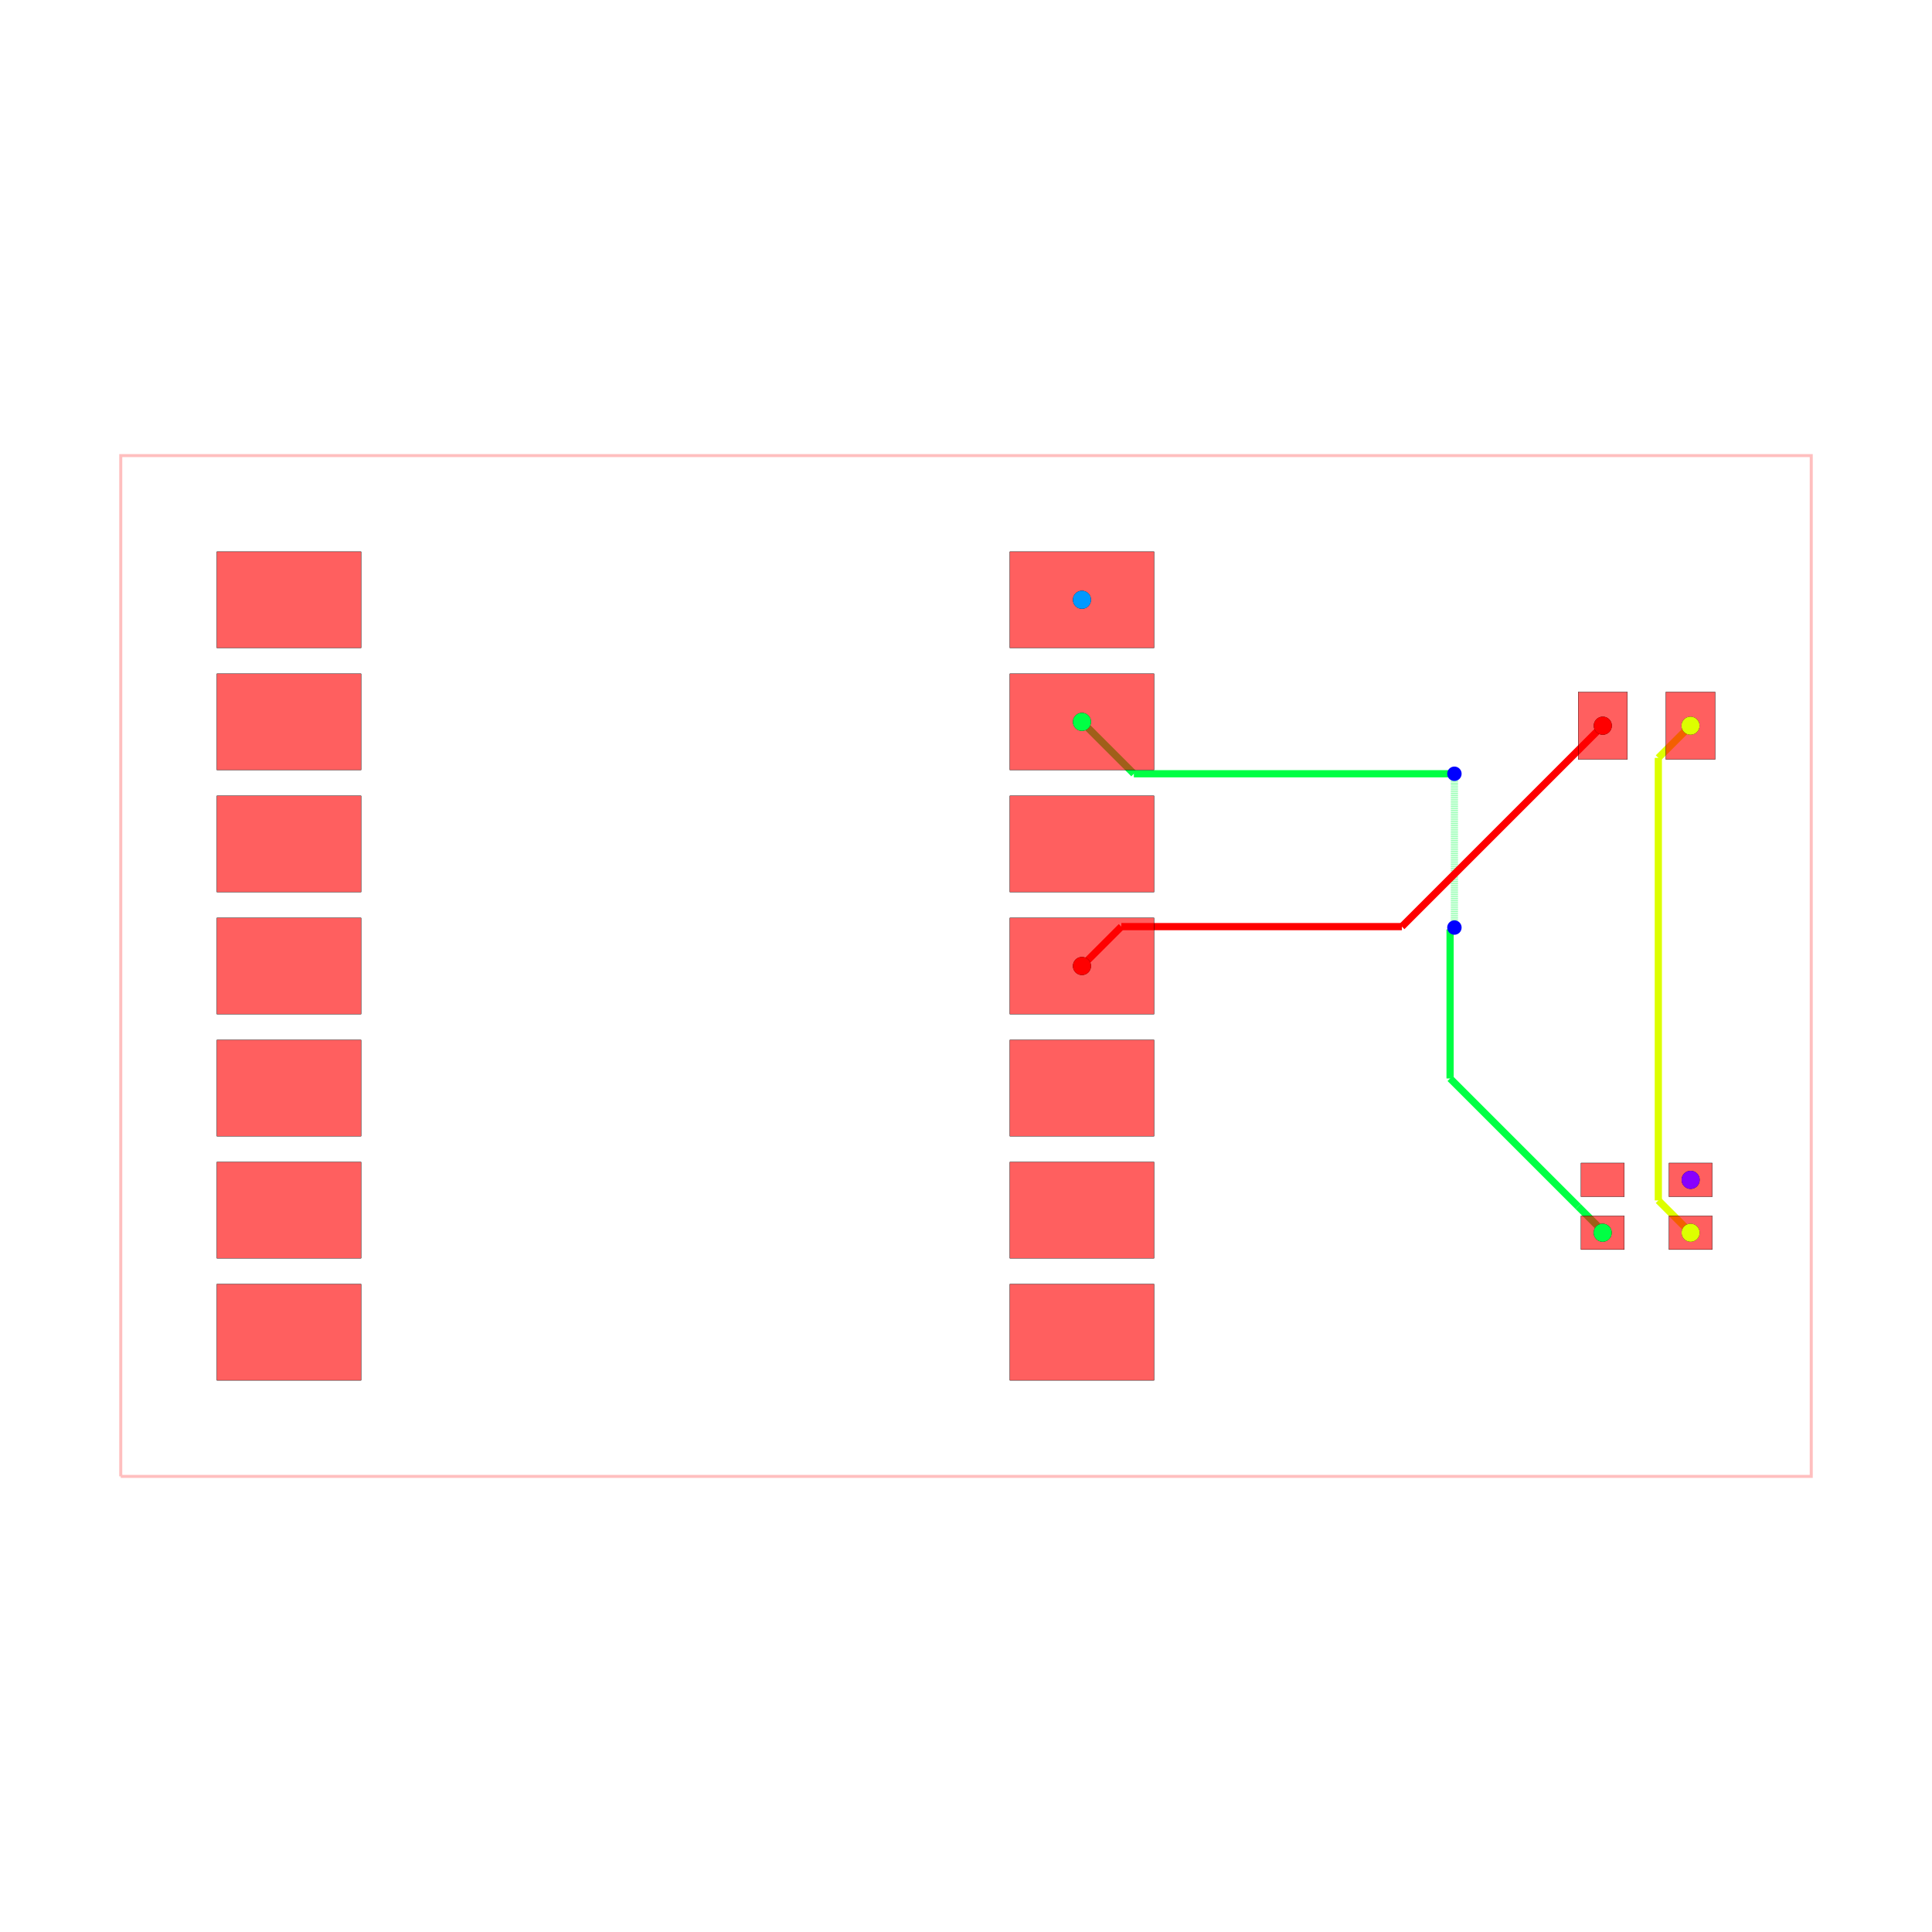
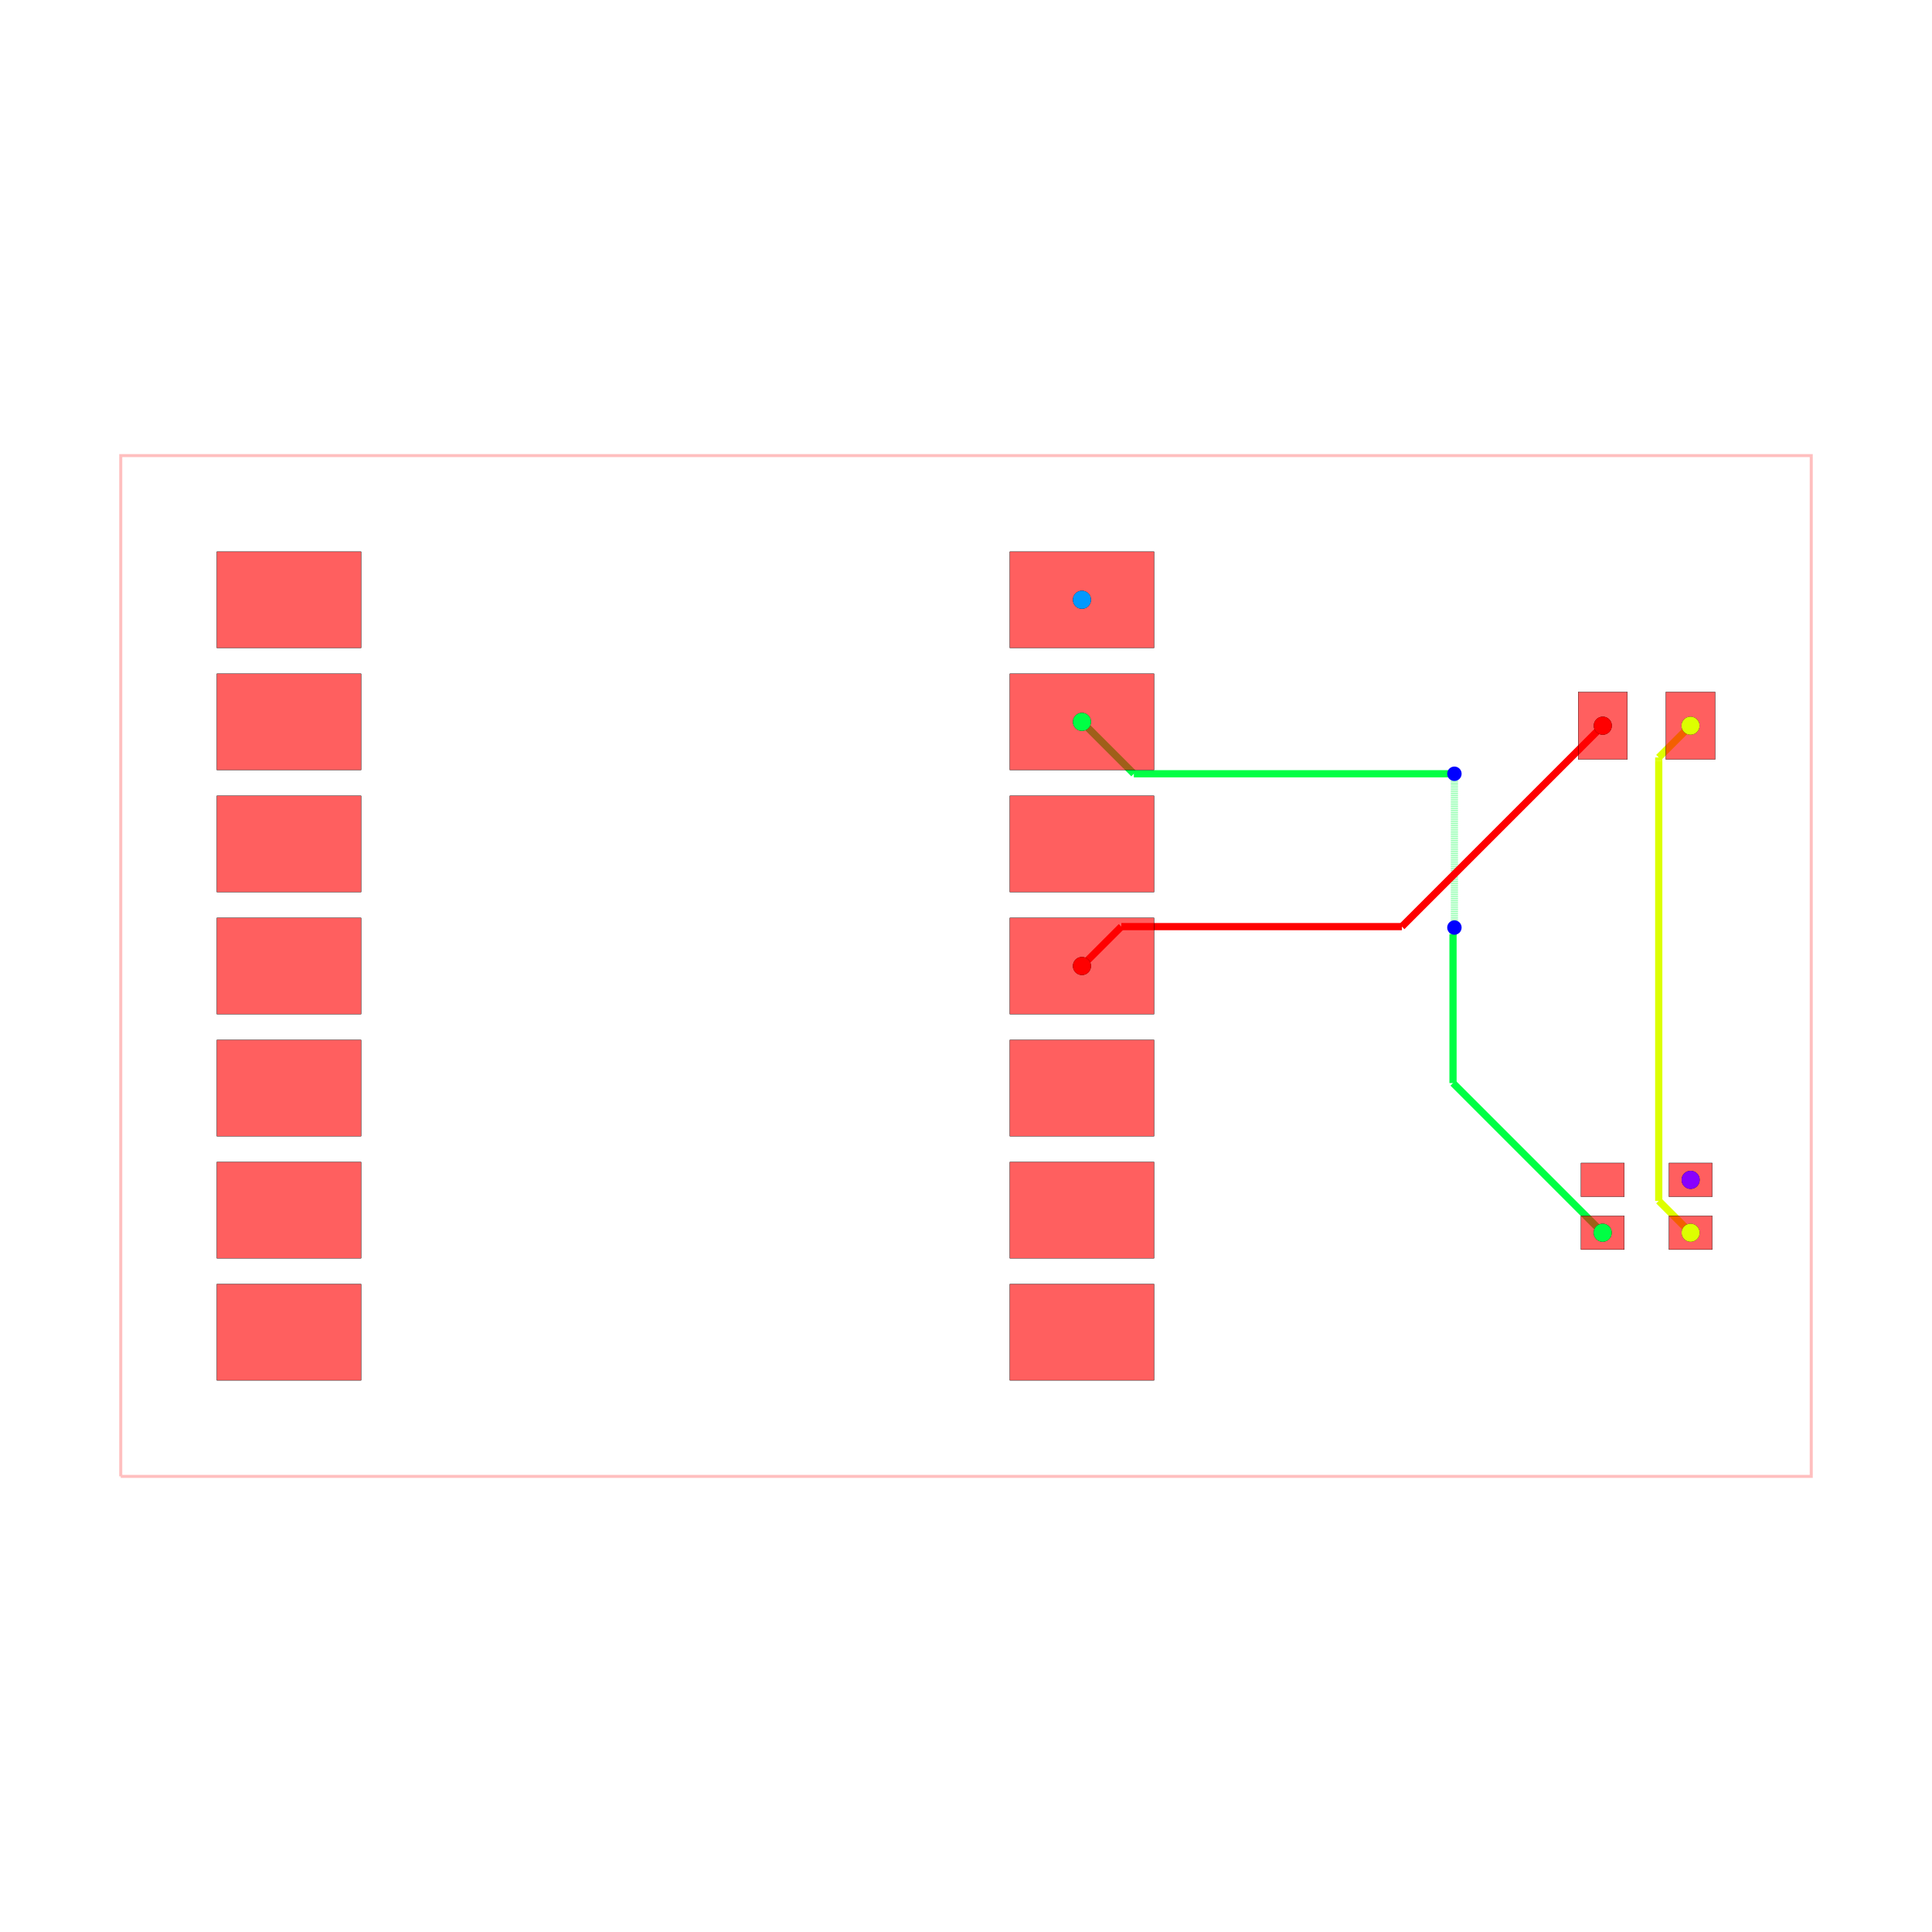
<svg xmlns="http://www.w3.org/2000/svg" width="640" height="640" viewBox="0 0 640 640">
  <rect width="100%" height="100%" fill="white" />
  <g>
    <polyline data-points="-11.749999999999998,-10.620000000000001 23.424999999999997,-10.620000000000001 23.424999999999997,10.620000000000001 -11.749999999999998,10.620000000000001 -11.749999999999998,-10.620000000000001" data-type="line" data-label="" points="40,489.075 600,489.075 600,150.925 40,150.925 40,489.075" fill="none" stroke="rgba(255,0,0,0.25)" stroke-width="1px" />
  </g>
  <g>
-     <polyline data-points="19.08496500000001,-5.550037 19.08496500000001,-5.515132940471423" data-type="line" data-label="" points="530.905,408.359 530.905,407.803" fill="none" stroke="hsl(136, 100%, 50%)" stroke-width="2.388" />
-   </g>
-   <g>
-     <polyline data-points="19.08496500000001,-5.515132940471423 18.575000000000003,-5.005167940471415" data-type="line" data-label="" points="530.905,407.803 522.786,399.684" fill="none" stroke="hsl(136, 100%, 50%)" stroke-width="2.388" />
-   </g>
-   <g>
-     <polyline data-points="18.575000000000003,-5.005167940471415 15.910021519774112,-2.340189460245524" data-type="line" data-label="" points="522.786,399.684 480.359,357.257" fill="none" stroke="hsl(136, 100%, 50%)" stroke-width="2.388" />
-   </g>
-   <g>
-     <polyline data-points="15.910021519774112,-2.340189460245524 15.910021519774112,0.7608256956839671" data-type="line" data-label="" points="480.359,357.257 480.359,307.887" fill="none" stroke="hsl(136, 100%, 50%)" stroke-width="2.388" />
-   </g>
-   <g>
-     <polyline data-points="15.910021519774112,0.7608256956839671 16,0.7999999999999998" data-type="line" data-label="" points="480.359,307.887 481.791,307.264" fill="none" stroke="hsl(136, 100%, 50%)" stroke-width="2.388" />
-   </g>
-   <g>
-     <polyline data-points="16,0.7999999999999998 16,3.798600699650175" data-type="line" data-label="" points="481.791,307.264 481.791,259.525" fill="none" stroke="rgba(0,255,68,0.5)" stroke-width="2.388" stroke-dasharray="0.2 0.2" />
-   </g>
-   <g>
-     <polyline data-points="16,3.798600699650175 16,3.798600699650175" data-type="line" data-label="" points="481.791,259.525 481.791,259.525" fill="none" stroke="rgba(0,255,68,0.5)" stroke-width="2.388" stroke-dasharray="0.2 0.2" />
-   </g>
-   <g>
-     <polyline data-points="16,3.798600699650175 16,4" data-type="line" data-label="" points="481.791,259.525 481.791,256.318" fill="none" stroke="rgba(0,255,68,0.5)" stroke-width="2.388" stroke-dasharray="0.2 0.2" />
+     <polyline data-points="19.08496500000001,-5.550037 15.971044525644873,-2.436116525644861" data-type="line" data-label="" points="530.905,408.359 481.33,358.784" fill="none" stroke="hsl(136, 100%, 50%)" stroke-width="2.388" />
+   </g>
+   <g>
+     <polyline data-points="15.971044525644873,-2.436116525644861 15.971044525644873,0.6600388581783263" data-type="line" data-label="" points="481.33,358.784 481.33,309.492" fill="none" stroke="hsl(136, 100%, 50%)" stroke-width="2.388" />
+   </g>
+   <g>
+     <polyline data-points="15.971044525644873,0.6600388581783263 16,0.7999999999999998" data-type="line" data-label="" points="481.33,309.492 481.791,307.264" fill="none" stroke="hsl(136, 100%, 50%)" stroke-width="2.388" />
+   </g>
+   <g>
+     <polyline data-points="16,0.7999999999999998 16,3.7990979624539682" data-type="line" data-label="" points="481.791,307.264 481.791,259.517" fill="none" stroke="rgba(0,255,68,0.5)" stroke-width="2.388" stroke-dasharray="0.2 0.2" />
+   </g>
+   <g>
+     <polyline data-points="16,3.7990979624539682 16,3.7990979624539682" data-type="line" data-label="" points="481.791,259.517 481.791,259.517" fill="none" stroke="rgba(0,255,68,0.5)" stroke-width="2.388" stroke-dasharray="0.2 0.2" />
+   </g>
+   <g>
+     <polyline data-points="16,3.7990979624539682 16,4" data-type="line" data-label="" points="481.791,259.517 481.791,256.318" fill="none" stroke="rgba(0,255,68,0.5)" stroke-width="2.388" stroke-dasharray="0.2 0.2" />
  </g>
  <g>
    <polyline data-points="16,4 9.33,4" data-type="line" data-label="" points="481.791,256.318 375.602,256.318" fill="none" stroke="hsl(136, 100%, 50%)" stroke-width="2.388" />
  </g>
  <g>
    <polyline data-points="9.33,4 8.25,5.08" data-type="line" data-label="" points="375.602,256.318 358.408,239.124" fill="none" stroke="hsl(136, 100%, 50%)" stroke-width="2.388" />
  </g>
  <g>
-     <polyline data-points="20.91503499999999,-5.550036999999975 20.243050692669865,-4.878052692669851" data-type="line" data-label="" points="560.04,408.359 549.342,397.661" fill="none" stroke="hsl(68, 100%, 50%)" stroke-width="2.388" />
-   </g>
-   <g>
-     <polyline data-points="20.243050692669865,-4.878052692669851 20.243050692669865,4.277627007429565" data-type="line" data-label="" points="549.342,397.661 549.342,251.898" fill="none" stroke="hsl(68, 100%, 50%)" stroke-width="2.388" />
-   </g>
-   <g>
-     <polyline data-points="20.243050692669865,4.277627007429565 20.243050692669865,4.330550692669863" data-type="line" data-label="" points="549.342,251.898 549.342,251.056" fill="none" stroke="hsl(68, 100%, 50%)" stroke-width="2.388" />
-   </g>
-   <g>
-     <polyline data-points="20.243050692669865,4.330550692669863 20.9125,5" data-type="line" data-label="" points="549.342,251.056 560,240.398" fill="none" stroke="hsl(68, 100%, 50%)" stroke-width="2.388" />
+     <polyline data-points="20.91503499999999,-5.550036999999975 20.251760023113654,-4.88676202311364" data-type="line" data-label="" points="560.04,408.359 549.481,397.799" fill="none" stroke="hsl(68, 100%, 50%)" stroke-width="2.388" />
+   </g>
+   <g>
+     <polyline data-points="20.251760023113654,-4.88676202311364 20.251760023113654,4.27399035416575" data-type="line" data-label="" points="549.481,397.799 549.481,251.956" fill="none" stroke="hsl(68, 100%, 50%)" stroke-width="2.388" />
+   </g>
+   <g>
+     <polyline data-points="20.251760023113654,4.27399035416575 20.251760023113654,4.339260023113653" data-type="line" data-label="" points="549.481,251.956 549.481,250.917" fill="none" stroke="hsl(68, 100%, 50%)" stroke-width="2.388" />
+   </g>
+   <g>
+     <polyline data-points="20.251760023113654,4.339260023113653 20.9125,5" data-type="line" data-label="" points="549.481,250.917 560,240.398" fill="none" stroke="hsl(68, 100%, 50%)" stroke-width="2.388" />
  </g>
  <g>
    <polyline data-points="19.0875,5 14.906953550839468,0.8194535508394702" data-type="line" data-label="" points="530.945,240.398 464.389,306.954" fill="none" stroke="hsl(0, 100%, 50%)" stroke-width="2.388" />
  </g>
  <g>
    <polyline data-points="14.906953550839468,0.8194535508394702 9.06945355083947,0.8194535508394699" data-type="line" data-label="" points="464.389,306.954 371.454,306.954" fill="none" stroke="hsl(0, 100%, 50%)" stroke-width="2.388" />
  </g>
  <g>
    <polyline data-points="9.06945355083947,0.8194535508394699 9.06945355083947,0.8194535508394699" data-type="line" data-label="" points="371.454,306.954 371.454,306.954" fill="none" stroke="hsl(0, 100%, 50%)" stroke-width="2.388" />
  </g>
  <g>
    <polyline data-points="9.06945355083947,0.8194535508394699 8.25,0" data-type="line" data-label="" points="371.454,306.954 358.408,320" fill="none" stroke="hsl(0, 100%, 50%)" stroke-width="2.388" />
  </g>
  <g>
    <rect data-type="rect" data-label="top" data-x="-8.25" data-y="7.62" x="71.841" y="182.766" width="47.761" height="31.841" fill="rgba(255,0,0,0.25)" stroke="black" stroke-width="0.063" />
  </g>
  <g>
    <rect data-type="rect" data-label="top" data-x="-8.25" data-y="5.08" x="71.841" y="223.204" width="47.761" height="31.841" fill="rgba(255,0,0,0.25)" stroke="black" stroke-width="0.063" />
  </g>
  <g>
    <rect data-type="rect" data-label="top" data-x="-8.25" data-y="2.54" x="71.841" y="263.642" width="47.761" height="31.841" fill="rgba(255,0,0,0.25)" stroke="black" stroke-width="0.063" />
  </g>
  <g>
    <rect data-type="rect" data-label="top" data-x="-8.25" data-y="0" x="71.841" y="304.08" width="47.761" height="31.841" fill="rgba(255,0,0,0.25)" stroke="black" stroke-width="0.063" />
  </g>
  <g>
    <rect data-type="rect" data-label="top" data-x="-8.25" data-y="-2.54" x="71.841" y="344.517" width="47.761" height="31.841" fill="rgba(255,0,0,0.25)" stroke="black" stroke-width="0.063" />
  </g>
  <g>
    <rect data-type="rect" data-label="top" data-x="-8.25" data-y="-5.079999999999999" x="71.841" y="384.955" width="47.761" height="31.841" fill="rgba(255,0,0,0.25)" stroke="black" stroke-width="0.063" />
  </g>
  <g>
    <rect data-type="rect" data-label="top" data-x="-8.25" data-y="-7.62" x="71.841" y="425.393" width="47.761" height="31.841" fill="rgba(255,0,0,0.25)" stroke="black" stroke-width="0.063" />
  </g>
  <g>
    <rect data-type="rect" data-label="top" data-x="8.25" data-y="7.62" x="334.527" y="182.766" width="47.761" height="31.841" fill="rgba(255,0,0,0.25)" stroke="black" stroke-width="0.063" />
  </g>
  <g>
    <rect data-type="rect" data-label="top" data-x="8.25" data-y="5.08" x="334.527" y="223.204" width="47.761" height="31.841" fill="rgba(255,0,0,0.25)" stroke="black" stroke-width="0.063" />
  </g>
  <g>
    <rect data-type="rect" data-label="top" data-x="8.25" data-y="2.54" x="334.527" y="263.642" width="47.761" height="31.841" fill="rgba(255,0,0,0.25)" stroke="black" stroke-width="0.063" />
  </g>
  <g>
    <rect data-type="rect" data-label="top" data-x="8.25" data-y="0" x="334.527" y="304.08" width="47.761" height="31.841" fill="rgba(255,0,0,0.25)" stroke="black" stroke-width="0.063" />
  </g>
  <g>
    <rect data-type="rect" data-label="top" data-x="8.25" data-y="-2.54" x="334.527" y="344.517" width="47.761" height="31.841" fill="rgba(255,0,0,0.25)" stroke="black" stroke-width="0.063" />
  </g>
  <g>
    <rect data-type="rect" data-label="top" data-x="8.25" data-y="-5.079999999999999" x="334.527" y="384.955" width="47.761" height="31.841" fill="rgba(255,0,0,0.25)" stroke="black" stroke-width="0.063" />
  </g>
  <g>
    <rect data-type="rect" data-label="top" data-x="8.25" data-y="-7.62" x="334.527" y="425.393" width="47.761" height="31.841" fill="rgba(255,0,0,0.25)" stroke="black" stroke-width="0.063" />
  </g>
  <g>
    <rect data-type="rect" data-label="top" data-x="19.0875" data-y="5" x="522.786" y="229.254" width="16.318" height="22.289" fill="rgba(255,0,0,0.25)" stroke="black" stroke-width="0.063" />
  </g>
  <g>
    <rect data-type="rect" data-label="top" data-x="20.9125" data-y="5" x="551.841" y="229.254" width="16.318" height="22.289" fill="rgba(255,0,0,0.25)" stroke="black" stroke-width="0.063" />
  </g>
  <g>
    <rect data-type="rect" data-label="top" data-x="19.08496500000001" data-y="-4.449963000000025" x="523.741" y="385.273" width="14.328" height="11.144" fill="rgba(255,0,0,0.25)" stroke="black" stroke-width="0.063" />
  </g>
  <g>
    <rect data-type="rect" data-label="top" data-x="19.08496500000001" data-y="-5.550036999999975" x="523.741" y="402.787" width="14.328" height="11.144" fill="rgba(255,0,0,0.25)" stroke="black" stroke-width="0.063" />
  </g>
  <g>
    <rect data-type="rect" data-label="top" data-x="20.91503499999999" data-y="-5.550036999999975" x="552.876" y="402.787" width="14.328" height="11.144" fill="rgba(255,0,0,0.25)" stroke="black" stroke-width="0.063" />
  </g>
  <g>
    <rect data-type="rect" data-label="top" data-x="20.91503499999999" data-y="-4.449963000000025" x="552.876" y="385.273" width="14.328" height="11.144" fill="rgba(255,0,0,0.25)" stroke="black" stroke-width="0.063" />
  </g>
  <g>
    <rect data-type="rect" data-label="" data-x="-8.25" data-y="7.62" x="71.841" y="182.766" width="47.761" height="31.841" fill="rgba(255,0,0,0.5)" stroke="black" stroke-width="0.063" />
  </g>
  <g>
    <rect data-type="rect" data-label="" data-x="-8.25" data-y="5.08" x="71.841" y="223.204" width="47.761" height="31.841" fill="rgba(255,0,0,0.5)" stroke="black" stroke-width="0.063" />
  </g>
  <g>
    <rect data-type="rect" data-label="" data-x="-8.25" data-y="2.54" x="71.841" y="263.642" width="47.761" height="31.841" fill="rgba(255,0,0,0.5)" stroke="black" stroke-width="0.063" />
  </g>
  <g>
    <rect data-type="rect" data-label="" data-x="-8.25" data-y="0" x="71.841" y="304.08" width="47.761" height="31.841" fill="rgba(255,0,0,0.5)" stroke="black" stroke-width="0.063" />
  </g>
  <g>
    <rect data-type="rect" data-label="" data-x="-8.25" data-y="-2.54" x="71.841" y="344.517" width="47.761" height="31.841" fill="rgba(255,0,0,0.5)" stroke="black" stroke-width="0.063" />
  </g>
  <g>
    <rect data-type="rect" data-label="" data-x="-8.25" data-y="-5.079999999999999" x="71.841" y="384.955" width="47.761" height="31.841" fill="rgba(255,0,0,0.5)" stroke="black" stroke-width="0.063" />
  </g>
  <g>
    <rect data-type="rect" data-label="" data-x="-8.25" data-y="-7.62" x="71.841" y="425.393" width="47.761" height="31.841" fill="rgba(255,0,0,0.5)" stroke="black" stroke-width="0.063" />
  </g>
  <g>
    <rect data-type="rect" data-label="" data-x="8.25" data-y="7.62" x="334.527" y="182.766" width="47.761" height="31.841" fill="rgba(255,0,0,0.5)" stroke="black" stroke-width="0.063" />
  </g>
  <g>
    <rect data-type="rect" data-label="" data-x="8.25" data-y="5.08" x="334.527" y="223.204" width="47.761" height="31.841" fill="rgba(255,0,0,0.5)" stroke="black" stroke-width="0.063" />
  </g>
  <g>
    <rect data-type="rect" data-label="" data-x="8.25" data-y="2.54" x="334.527" y="263.642" width="47.761" height="31.841" fill="rgba(255,0,0,0.5)" stroke="black" stroke-width="0.063" />
  </g>
  <g>
    <rect data-type="rect" data-label="" data-x="8.25" data-y="0" x="334.527" y="304.08" width="47.761" height="31.841" fill="rgba(255,0,0,0.5)" stroke="black" stroke-width="0.063" />
  </g>
  <g>
    <rect data-type="rect" data-label="" data-x="8.25" data-y="-2.54" x="334.527" y="344.517" width="47.761" height="31.841" fill="rgba(255,0,0,0.5)" stroke="black" stroke-width="0.063" />
  </g>
  <g>
    <rect data-type="rect" data-label="" data-x="8.25" data-y="-5.079999999999999" x="334.527" y="384.955" width="47.761" height="31.841" fill="rgba(255,0,0,0.5)" stroke="black" stroke-width="0.063" />
  </g>
  <g>
    <rect data-type="rect" data-label="" data-x="8.25" data-y="-7.62" x="334.527" y="425.393" width="47.761" height="31.841" fill="rgba(255,0,0,0.5)" stroke="black" stroke-width="0.063" />
  </g>
  <g>
    <rect data-type="rect" data-label="" data-x="19.0875" data-y="5" x="522.786" y="229.254" width="16.318" height="22.289" fill="rgba(255,0,0,0.5)" stroke="black" stroke-width="0.063" />
  </g>
  <g>
    <rect data-type="rect" data-label="" data-x="20.9125" data-y="5" x="551.841" y="229.254" width="16.318" height="22.289" fill="rgba(255,0,0,0.5)" stroke="black" stroke-width="0.063" />
  </g>
  <g>
    <rect data-type="rect" data-label="" data-x="19.08496500000001" data-y="-4.449963000000025" x="523.741" y="385.273" width="14.328" height="11.144" fill="rgba(255,0,0,0.5)" stroke="black" stroke-width="0.063" />
  </g>
  <g>
    <rect data-type="rect" data-label="" data-x="19.08496500000001" data-y="-5.550036999999975" x="523.741" y="402.787" width="14.328" height="11.144" fill="rgba(255,0,0,0.5)" stroke="black" stroke-width="0.063" />
  </g>
  <g>
    <rect data-type="rect" data-label="" data-x="20.91503499999999" data-y="-5.550036999999975" x="552.876" y="402.787" width="14.328" height="11.144" fill="rgba(255,0,0,0.5)" stroke="black" stroke-width="0.063" />
  </g>
  <g>
    <rect data-type="rect" data-label="" data-x="20.91503499999999" data-y="-4.449963000000025" x="552.876" y="385.273" width="14.328" height="11.144" fill="rgba(255,0,0,0.5)" stroke="black" stroke-width="0.063" />
  </g>
  <circle data-type="circle" data-label="" data-x="16" data-y="0.7999999999999998" cx="481.791" cy="307.264" r="2.388" fill="blue" stroke="none" stroke-width="0.063" />
  <circle data-type="circle" data-label="" data-x="16" data-y="4" cx="481.791" cy="256.318" r="2.388" fill="blue" stroke="none" stroke-width="0.063" />
  <g>
    <circle data-type="point" data-label="source_trace_2 pcb_port_10" data-x="8.25" data-y="0" cx="358.408" cy="320" r="3" fill="black" />
  </g>
  <g>
    <circle data-type="point" data-label="source_trace_2 pcb_port_14" data-x="19.0875" data-y="5" cx="530.945" cy="240.398" r="3" fill="black" />
  </g>
  <g>
    <circle data-type="point" data-label="source_trace_5 pcb_port_18" data-x="20.91503499999999" data-y="-5.550036999999975" cx="560.04" cy="408.359" r="3" fill="black" />
  </g>
  <g>
    <circle data-type="point" data-label="source_trace_5 pcb_port_15" data-x="20.9125" data-y="5" cx="560" cy="240.398" r="3" fill="black" />
  </g>
  <g>
    <circle data-type="point" data-label="source_net_0 pcb_port_8" data-x="8.25" data-y="5.08" cx="358.408" cy="239.124" r="3" fill="black" />
  </g>
  <g>
    <circle data-type="point" data-label="source_net_0 pcb_port_17" data-x="19.08496500000001" data-y="-5.550036999999975" cx="530.905" cy="408.359" r="3" fill="black" />
  </g>
  <g>
    <circle data-type="point" data-label="source_net_1 pcb_port_7" data-x="8.25" data-y="7.62" cx="358.408" cy="198.687" r="3" fill="black" />
  </g>
  <g>
    <circle data-type="point" data-label="source_net_2 pcb_port_19" data-x="20.91503499999999" data-y="-4.449963000000025" cx="560.04" cy="390.845" r="3" fill="black" />
  </g>
  <g>
    <circle data-type="point" data-label="source_trace_2 source_trace_2 top" data-x="8.25" data-y="0" cx="358.408" cy="320" r="3" fill="hsl(0, 100%, 50%)" />
  </g>
  <g>
    <circle data-type="point" data-label="source_trace_2 source_trace_2 top" data-x="19.0875" data-y="5" cx="530.945" cy="240.398" r="3" fill="hsl(0, 100%, 50%)" />
  </g>
  <g>
    <circle data-type="point" data-label="source_trace_5 source_trace_5 top" data-x="20.91503499999999" data-y="-5.550036999999975" cx="560.04" cy="408.359" r="3" fill="hsl(68, 100%, 50%)" />
  </g>
  <g>
    <circle data-type="point" data-label="source_trace_5 source_trace_5 top" data-x="20.9125" data-y="5" cx="560" cy="240.398" r="3" fill="hsl(68, 100%, 50%)" />
  </g>
  <g>
    <circle data-type="point" data-label="source_net_0 source_net_0 top" data-x="8.25" data-y="5.08" cx="358.408" cy="239.124" r="3" fill="hsl(136, 100%, 50%)" />
  </g>
  <g>
    <circle data-type="point" data-label="source_net_0 source_net_0 top" data-x="19.08496500000001" data-y="-5.550036999999975" cx="530.905" cy="408.359" r="3" fill="hsl(136, 100%, 50%)" />
  </g>
  <g>
    <circle data-type="point" data-label="source_net_1 source_net_1 top" data-x="8.25" data-y="7.62" cx="358.408" cy="198.687" r="3" fill="hsl(204, 100%, 50%)" />
  </g>
  <g>
    <circle data-type="point" data-label="source_net_2 source_net_2 top" data-x="20.91503499999999" data-y="-4.449963000000025" cx="560.04" cy="390.845" r="3" fill="hsl(272, 100%, 50%)" />
  </g>
  <g id="crosshair" style="display: none">
    <line id="crosshair-h" y1="0" y2="640" stroke="#666" stroke-width="0.5" />
    <line id="crosshair-v" x1="0" x2="640" stroke="#666" stroke-width="0.5" />
    <text id="coordinates" font-family="monospace" font-size="12" fill="#666" />
  </g>
</svg>
